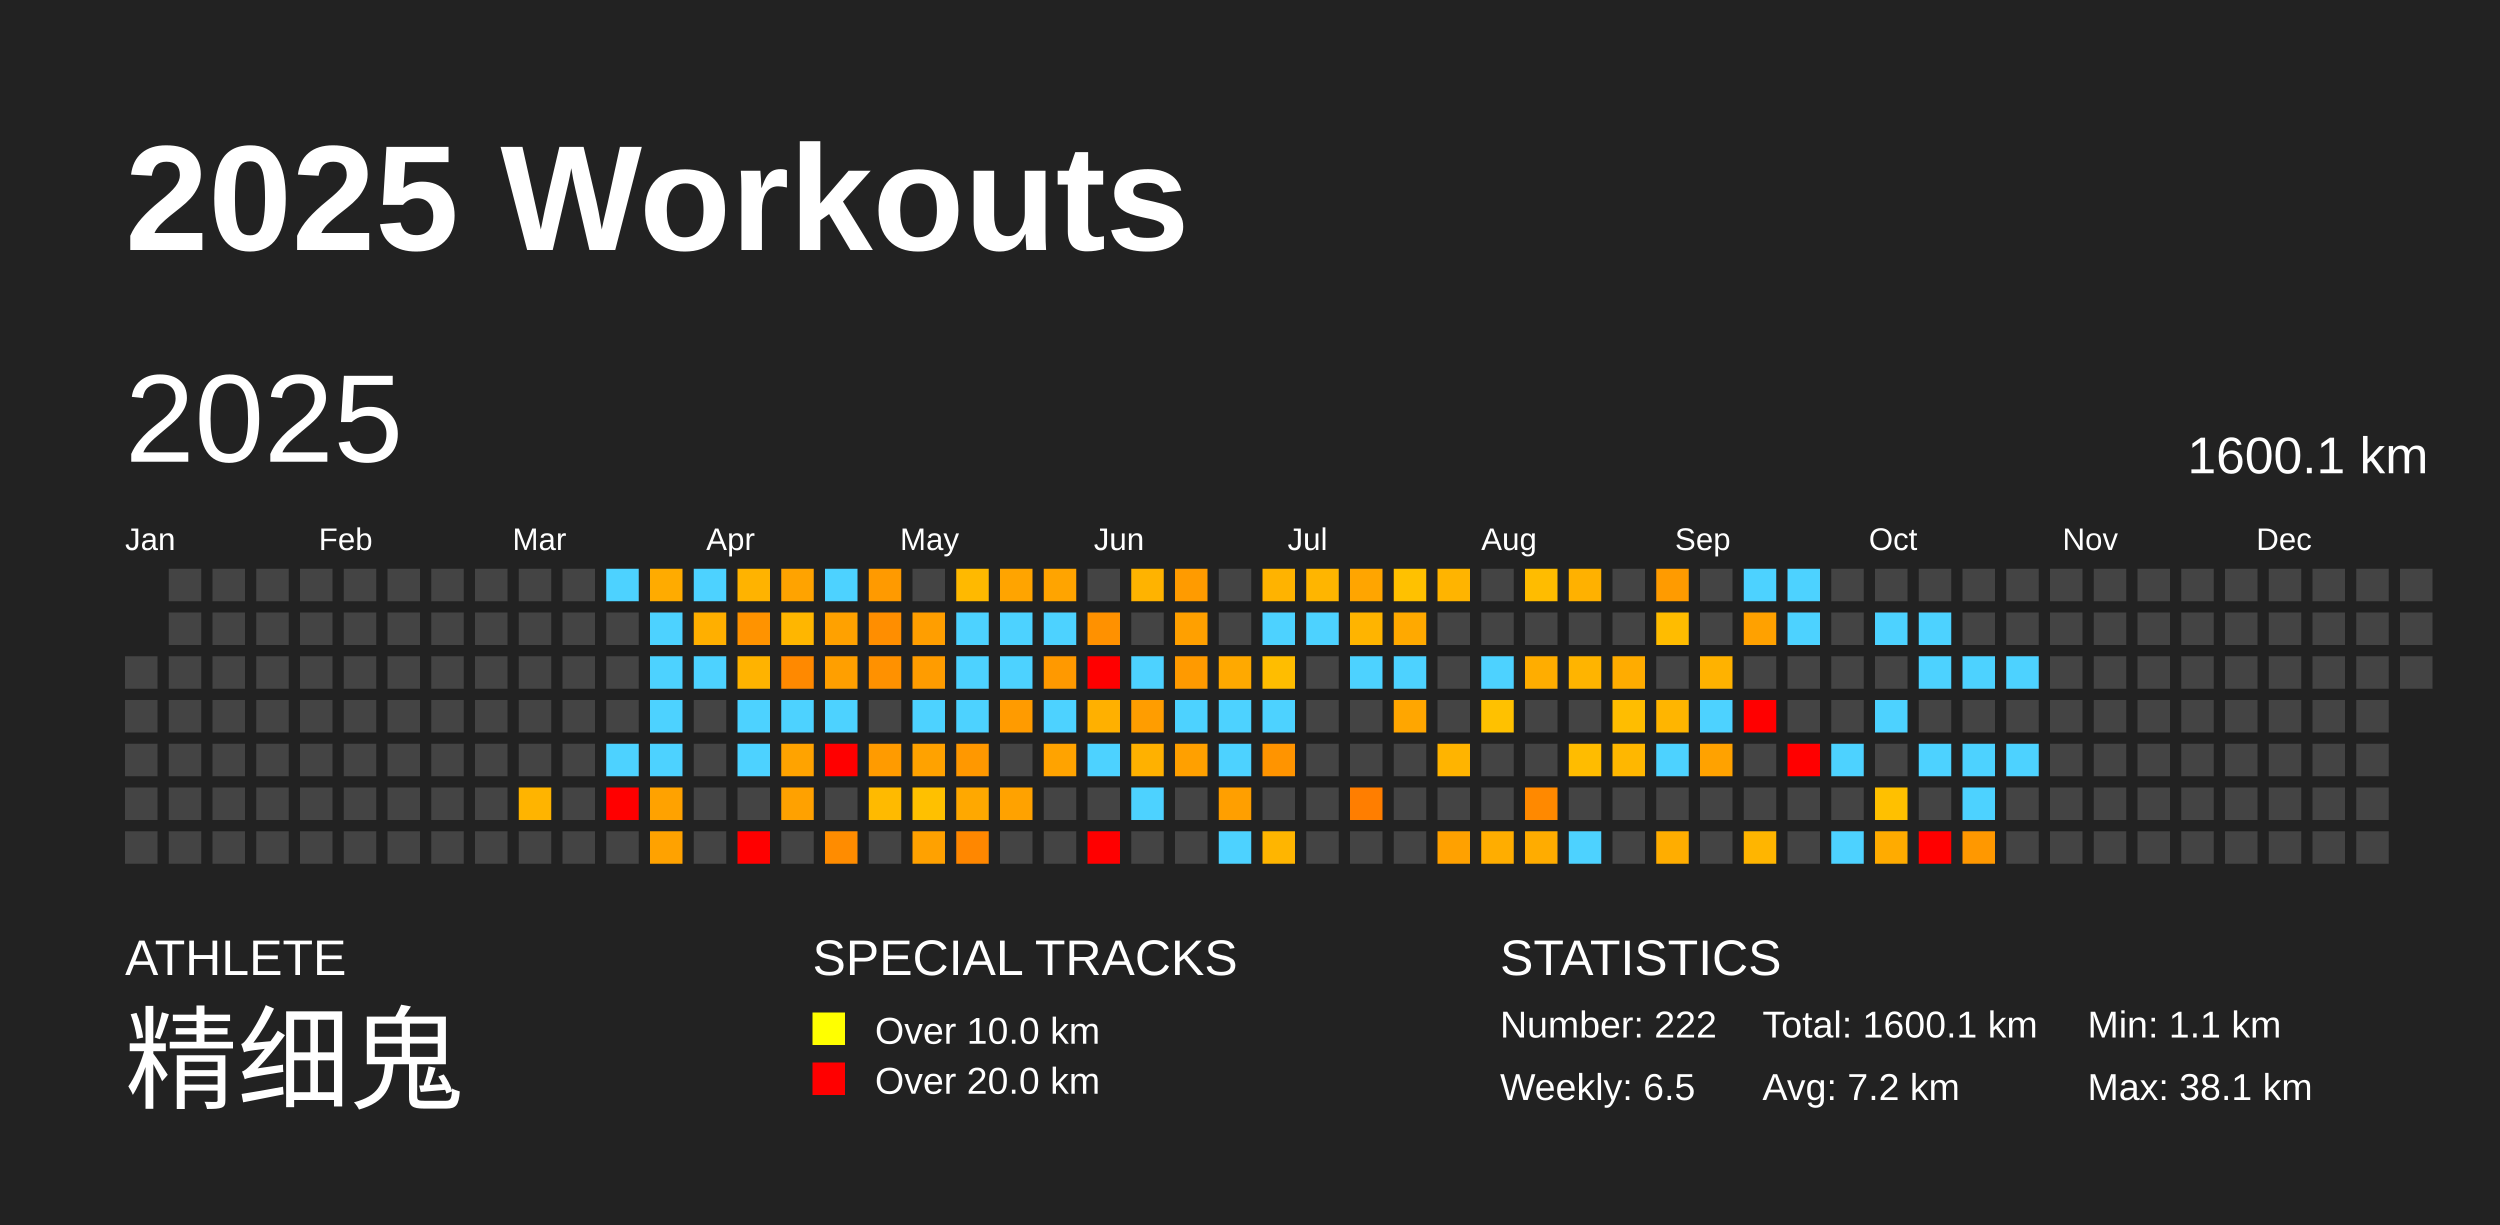
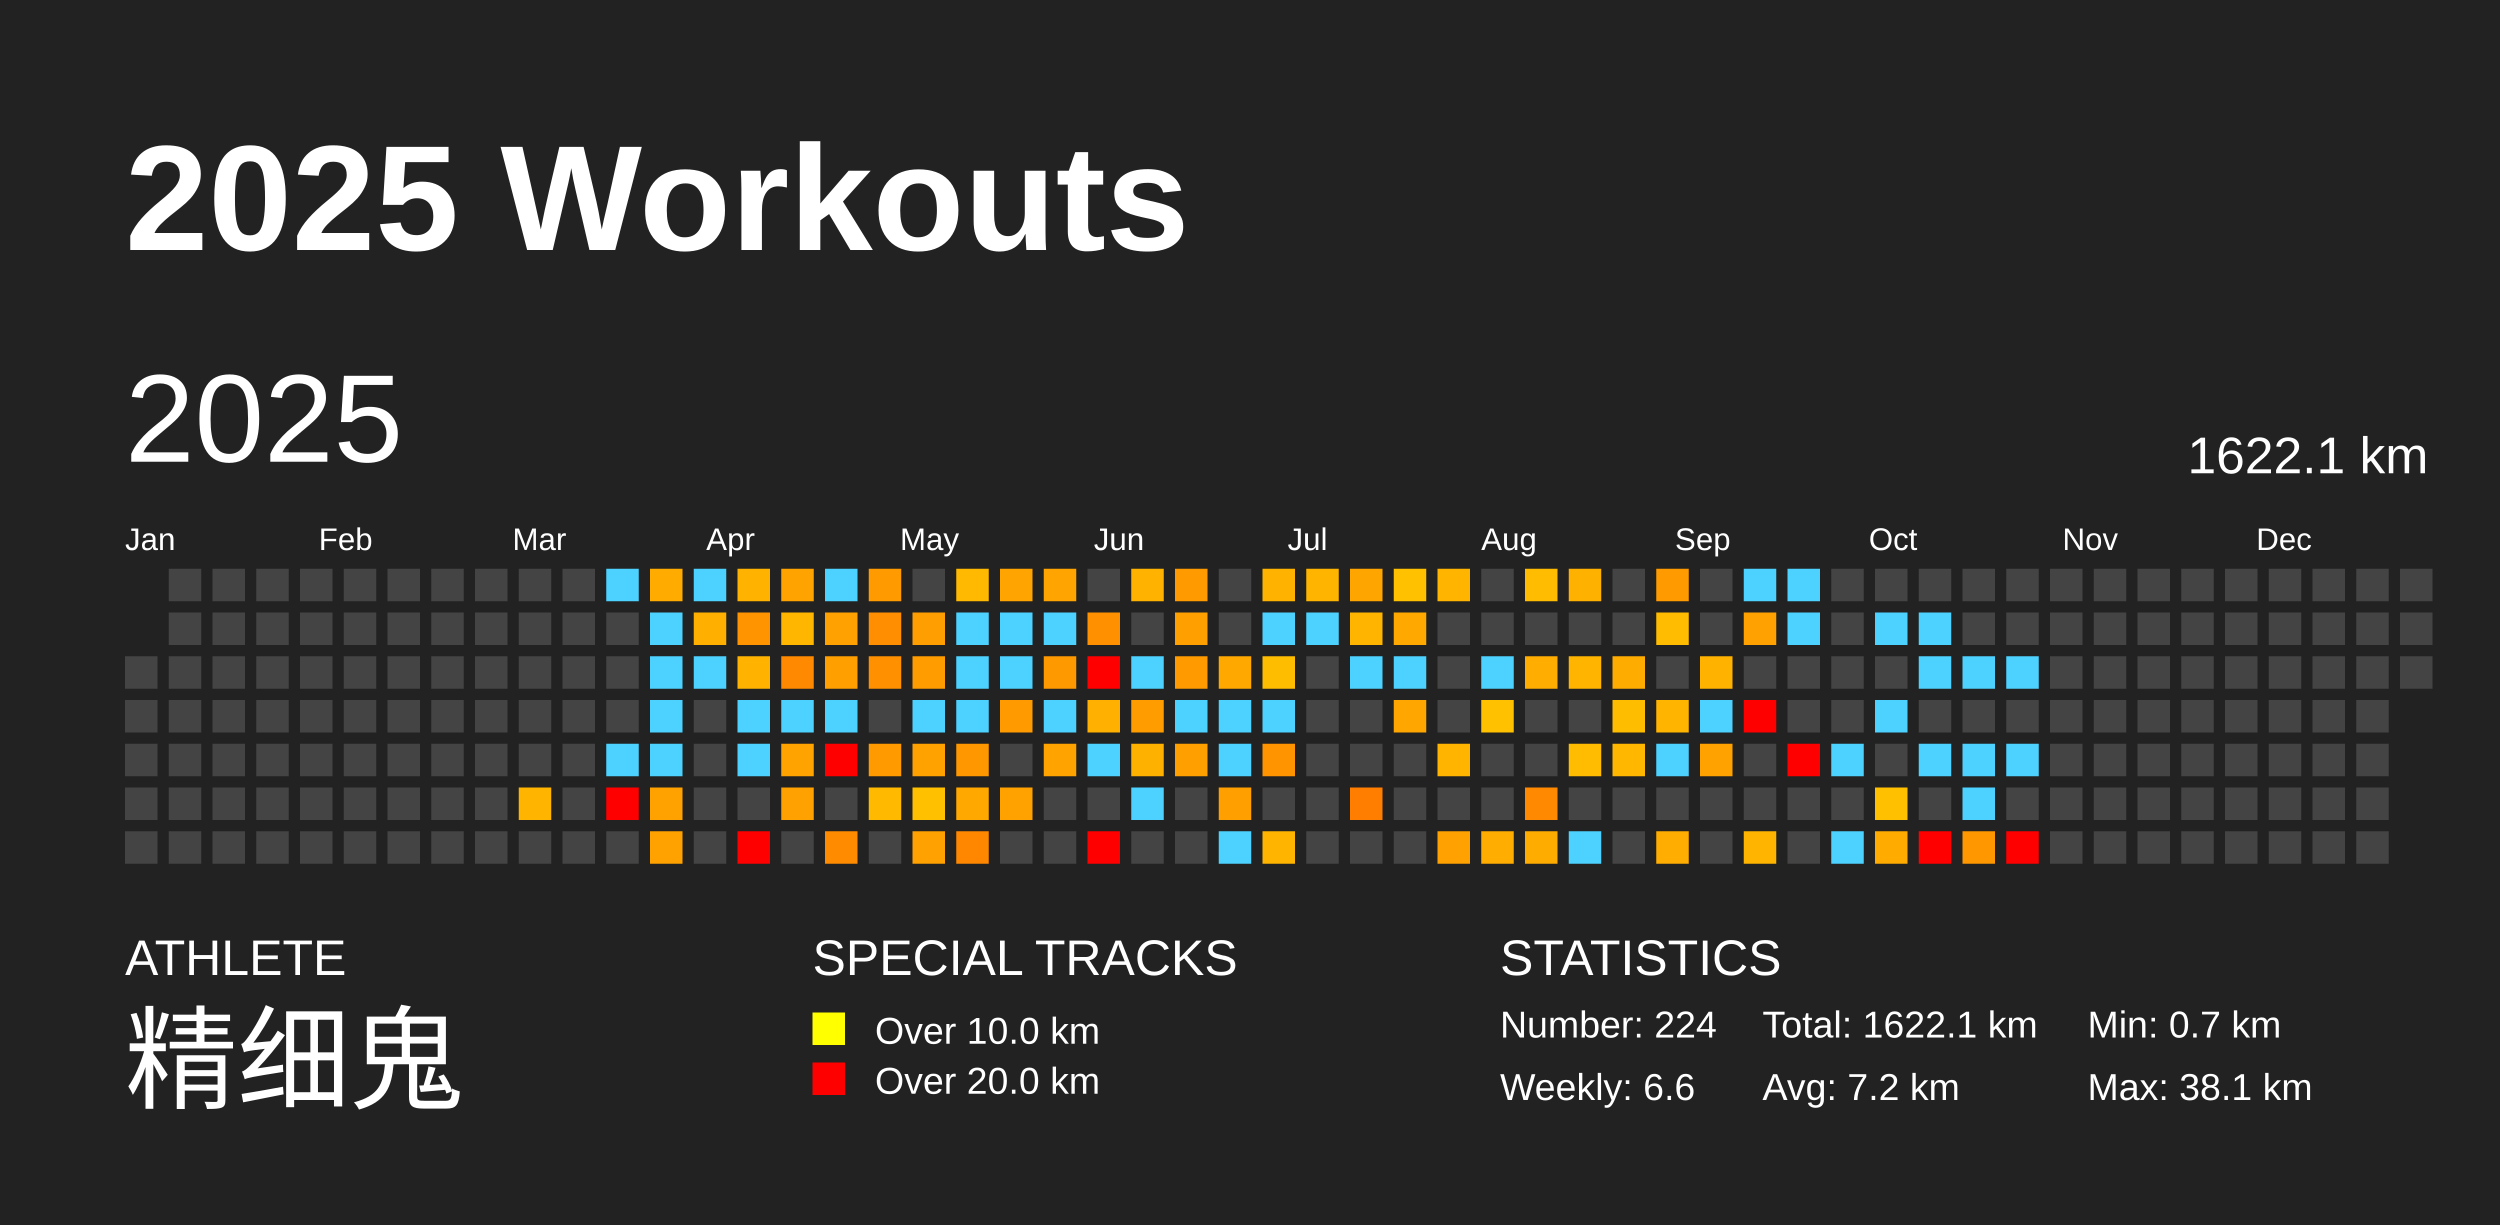
<svg xmlns="http://www.w3.org/2000/svg" baseProfile="full" height="98mm" version="1.1" viewBox="0,0,200,98" width="200mm">
  <defs />
  <rect fill="#222222" height="98" width="200" x="0" y="0" />
  <text fill="#FFFFFF" style="font-size:12px; font-family:Arial; font-weight:bold;" x="10" y="20">2025 Workouts</text>
  <text fill="#FFFFFF" style="font-size:4px; font-family:Arial" x="10" y="78">ATHLETE</text>
  <text fill="#FFFFFF" style="font-size:9px; font-family:Arial" x="10" y="88">精细鬼</text>
  <text fill="#FFFFFF" style="font-size:4px; font-family:Arial" x="65" y="78">SPECIAL TRACKS</text>
  <rect fill="yellow" height="2.6" width="2.6" x="65" y="81" />
  <text fill="#FFFFFF" style="font-size:3px; font-family:Arial" x="70" y="83.5">Over 10.0 km</text>
  <rect fill="red" height="2.6" width="2.6" x="65" y="85" />
  <text fill="#FFFFFF" style="font-size:3px; font-family:Arial" x="70" y="87.5">Over 20.0 km</text>
  <text fill="#FFFFFF" style="font-size:4px; font-family:Arial" x="120" y="78">STATISTICS</text>
-   <text fill="#FFFFFF" style="font-size:3px; font-family:Arial" x="120" y="83">Number: 222</text>
-   <text fill="#FFFFFF" style="font-size:3px; font-family:Arial" x="120" y="88">Weekly: 6.5</text>
-   <text fill="#FFFFFF" style="font-size:3px; font-family:Arial" x="141" y="83">Total: 1600.1 km</text>
+   <text fill="#FFFFFF" style="font-size:3px; font-family:Arial" x="120" y="83">Number: 224</text>
+   <text fill="#FFFFFF" style="font-size:3px; font-family:Arial" x="120" y="88">Weekly: 6.6</text>
+   <text fill="#FFFFFF" style="font-size:3px; font-family:Arial" x="141" y="83">Total: 1622.1 km</text>
  <text fill="#FFFFFF" style="font-size:3px; font-family:Arial" x="141" y="88">Avg: 7.2 km</text>
-   <text fill="#FFFFFF" style="font-size:3px; font-family:Arial" x="167" y="83">Min: 1.1 km</text>
+   <text fill="#FFFFFF" style="font-size:3px; font-family:Arial" x="167" y="83">Min: 0.7 km</text>
  <text fill="#FFFFFF" style="font-size:3px; font-family:Arial" x="167" y="88">Max: 38.1 km</text>
  <text dominant-baseline="hanging" fill="#FFFFFF" style="font-size:10.0px; font-family:Arial;" x="10" y="30">2025</text>
-   <text dominant-baseline="hanging" fill="#FFFFFF" style="font-size:4.125px; font-family:Arial;" x="175" y="35">1600.1 km</text>
+   <text dominant-baseline="hanging" fill="#FFFFFF" style="font-size:4.125px; font-family:Arial;" x="175" y="35">1622.1 km</text>
  <text fill="#FFFFFF" style="font-size:2.5px; font-family:Arial" x="10.0" y="44">Jan</text>
  <text fill="#FFFFFF" style="font-size:2.5px; font-family:Arial" x="25.5" y="44">Feb</text>
  <text fill="#FFFFFF" style="font-size:2.5px; font-family:Arial" x="41.0" y="44">Mar</text>
  <text fill="#FFFFFF" style="font-size:2.5px; font-family:Arial" x="56.5" y="44">Apr</text>
  <text fill="#FFFFFF" style="font-size:2.5px; font-family:Arial" x="72.0" y="44">May</text>
  <text fill="#FFFFFF" style="font-size:2.5px; font-family:Arial" x="87.5" y="44">Jun</text>
  <text fill="#FFFFFF" style="font-size:2.5px; font-family:Arial" x="103.0" y="44">Jul</text>
  <text fill="#FFFFFF" style="font-size:2.5px; font-family:Arial" x="118.5" y="44">Aug</text>
  <text fill="#FFFFFF" style="font-size:2.5px; font-family:Arial" x="134.0" y="44">Sep</text>
  <text fill="#FFFFFF" style="font-size:2.5px; font-family:Arial" x="149.5" y="44">Oct</text>
  <text fill="#FFFFFF" style="font-size:2.5px; font-family:Arial" x="165.0" y="44">Nov</text>
  <text fill="#FFFFFF" style="font-size:2.5px; font-family:Arial" x="180.5" y="44">Dec</text>
  <rect fill="#444444" height="2.6" width="2.6" x="10.0" y="52.5" />
  <rect fill="#444444" height="2.6" width="2.6" x="10.0" y="56.0" />
  <rect fill="#444444" height="2.6" width="2.6" x="10.0" y="59.5" />
  <rect fill="#444444" height="2.6" width="2.6" x="10.0" y="63.0" />
  <rect fill="#444444" height="2.6" width="2.6" x="10.0" y="66.5" />
  <rect fill="#444444" height="2.6" width="2.6" x="13.5" y="45.5" />
  <rect fill="#444444" height="2.6" width="2.6" x="13.5" y="49.0" />
  <rect fill="#444444" height="2.6" width="2.6" x="13.5" y="52.5" />
  <rect fill="#444444" height="2.6" width="2.6" x="13.5" y="56.0" />
  <rect fill="#444444" height="2.6" width="2.6" x="13.5" y="59.5" />
  <rect fill="#444444" height="2.6" width="2.6" x="13.5" y="63.0" />
  <rect fill="#444444" height="2.6" width="2.6" x="13.5" y="66.5" />
  <rect fill="#444444" height="2.6" width="2.6" x="17.0" y="45.5" />
  <rect fill="#444444" height="2.6" width="2.6" x="17.0" y="49.0" />
  <rect fill="#444444" height="2.6" width="2.6" x="17.0" y="52.5" />
  <rect fill="#444444" height="2.6" width="2.6" x="17.0" y="56.0" />
  <rect fill="#444444" height="2.6" width="2.6" x="17.0" y="59.5" />
  <rect fill="#444444" height="2.6" width="2.6" x="17.0" y="63.0" />
  <rect fill="#444444" height="2.6" width="2.6" x="17.0" y="66.5" />
  <rect fill="#444444" height="2.6" width="2.6" x="20.5" y="45.5" />
  <rect fill="#444444" height="2.6" width="2.6" x="20.5" y="49.0" />
  <rect fill="#444444" height="2.6" width="2.6" x="20.5" y="52.5" />
  <rect fill="#444444" height="2.6" width="2.6" x="20.5" y="56.0" />
  <rect fill="#444444" height="2.6" width="2.6" x="20.5" y="59.5" />
  <rect fill="#444444" height="2.6" width="2.6" x="20.5" y="63.0" />
  <rect fill="#444444" height="2.6" width="2.6" x="20.5" y="66.5" />
  <rect fill="#444444" height="2.6" width="2.6" x="24.0" y="45.5" />
  <rect fill="#444444" height="2.6" width="2.6" x="24.0" y="49.0" />
  <rect fill="#444444" height="2.6" width="2.6" x="24.0" y="52.5" />
  <rect fill="#444444" height="2.6" width="2.6" x="24.0" y="56.0" />
  <rect fill="#444444" height="2.6" width="2.6" x="24.0" y="59.5" />
  <rect fill="#444444" height="2.6" width="2.6" x="24.0" y="63.0" />
  <rect fill="#444444" height="2.6" width="2.6" x="24.0" y="66.5" />
  <rect fill="#444444" height="2.6" width="2.6" x="27.5" y="45.5" />
  <rect fill="#444444" height="2.6" width="2.6" x="27.5" y="49.0" />
  <rect fill="#444444" height="2.6" width="2.6" x="27.5" y="52.5" />
  <rect fill="#444444" height="2.6" width="2.6" x="27.5" y="56.0" />
  <rect fill="#444444" height="2.6" width="2.6" x="27.5" y="59.5" />
  <rect fill="#444444" height="2.6" width="2.6" x="27.5" y="63.0" />
  <rect fill="#444444" height="2.6" width="2.6" x="27.5" y="66.5" />
  <rect fill="#444444" height="2.6" width="2.6" x="31.0" y="45.5" />
  <rect fill="#444444" height="2.6" width="2.6" x="31.0" y="49.0" />
  <rect fill="#444444" height="2.6" width="2.6" x="31.0" y="52.5" />
  <rect fill="#444444" height="2.6" width="2.6" x="31.0" y="56.0" />
  <rect fill="#444444" height="2.6" width="2.6" x="31.0" y="59.5" />
  <rect fill="#444444" height="2.6" width="2.6" x="31.0" y="63.0" />
  <rect fill="#444444" height="2.6" width="2.6" x="31.0" y="66.5" />
  <rect fill="#444444" height="2.6" width="2.6" x="34.5" y="45.5" />
  <rect fill="#444444" height="2.6" width="2.6" x="34.5" y="49.0" />
  <rect fill="#444444" height="2.6" width="2.6" x="34.5" y="52.5" />
  <rect fill="#444444" height="2.6" width="2.6" x="34.5" y="56.0" />
  <rect fill="#444444" height="2.6" width="2.6" x="34.5" y="59.5" />
  <rect fill="#444444" height="2.6" width="2.6" x="34.5" y="63.0" />
  <rect fill="#444444" height="2.6" width="2.6" x="34.5" y="66.5" />
  <rect fill="#444444" height="2.6" width="2.6" x="38.0" y="45.5" />
  <rect fill="#444444" height="2.6" width="2.6" x="38.0" y="49.0" />
  <rect fill="#444444" height="2.6" width="2.6" x="38.0" y="52.5" />
  <rect fill="#444444" height="2.6" width="2.6" x="38.0" y="56.0" />
  <rect fill="#444444" height="2.6" width="2.6" x="38.0" y="59.5" />
  <rect fill="#444444" height="2.6" width="2.6" x="38.0" y="63.0" />
  <rect fill="#444444" height="2.6" width="2.6" x="38.0" y="66.5" />
  <rect fill="#444444" height="2.6" width="2.6" x="41.5" y="45.5" />
  <rect fill="#444444" height="2.6" width="2.6" x="41.5" y="49.0" />
  <rect fill="#444444" height="2.6" width="2.6" x="41.5" y="52.5" />
  <rect fill="#444444" height="2.6" width="2.6" x="41.5" y="56.0" />
  <rect fill="#444444" height="2.6" width="2.6" x="41.5" y="59.5" />
  <rect fill="#ffb400" height="2.6" width="2.6" x="41.5" y="63.0" />
  <rect fill="#444444" height="2.6" width="2.6" x="41.5" y="66.5" />
  <rect fill="#444444" height="2.6" width="2.6" x="45.0" y="45.5" />
  <rect fill="#444444" height="2.6" width="2.6" x="45.0" y="49.0" />
  <rect fill="#444444" height="2.6" width="2.6" x="45.0" y="52.5" />
  <rect fill="#444444" height="2.6" width="2.6" x="45.0" y="56.0" />
  <rect fill="#444444" height="2.6" width="2.6" x="45.0" y="59.5" />
  <rect fill="#444444" height="2.6" width="2.6" x="45.0" y="63.0" />
  <rect fill="#444444" height="2.6" width="2.6" x="45.0" y="66.5" />
  <rect fill="#4dd2ff" height="2.6" width="2.6" x="48.5" y="45.5" />
  <rect fill="#444444" height="2.6" width="2.6" x="48.5" y="49.0" />
  <rect fill="#444444" height="2.6" width="2.6" x="48.5" y="52.5" />
  <rect fill="#444444" height="2.6" width="2.6" x="48.5" y="56.0" />
  <rect fill="#4dd2ff" height="2.6" width="2.6" x="48.5" y="59.5" />
  <rect fill="red" height="2.6" width="2.6" x="48.5" y="63.0" />
  <rect fill="#444444" height="2.6" width="2.6" x="48.5" y="66.5" />
  <rect fill="#ffab00" height="2.6" width="2.6" x="52.0" y="45.5" />
  <rect fill="#4dd2ff" height="2.6" width="2.6" x="52.0" y="49.0" />
  <rect fill="#4dd2ff" height="2.6" width="2.6" x="52.0" y="52.5" />
  <rect fill="#4dd2ff" height="2.6" width="2.6" x="52.0" y="56.0" />
  <rect fill="#4dd2ff" height="2.6" width="2.6" x="52.0" y="59.5" />
  <rect fill="#ffa200" height="2.6" width="2.6" x="52.0" y="63.0" />
  <rect fill="#ffa200" height="2.6" width="2.6" x="52.0" y="66.5" />
  <rect fill="#4dd2ff" height="2.6" width="2.6" x="55.5" y="45.5" />
  <rect fill="#ffaf00" height="2.6" width="2.6" x="55.5" y="49.0" />
  <rect fill="#4dd2ff" height="2.6" width="2.6" x="55.5" y="52.5" />
  <rect fill="#444444" height="2.6" width="2.6" x="55.5" y="56.0" />
  <rect fill="#444444" height="2.6" width="2.6" x="55.5" y="59.5" />
  <rect fill="#444444" height="2.6" width="2.6" x="55.5" y="63.0" />
  <rect fill="#444444" height="2.6" width="2.6" x="55.5" y="66.5" />
  <rect fill="#ffb300" height="2.6" width="2.6" x="59.0" y="45.5" />
  <rect fill="#ff9300" height="2.6" width="2.6" x="59.0" y="49.0" />
  <rect fill="#ffb300" height="2.6" width="2.6" x="59.0" y="52.5" />
  <rect fill="#4dd2ff" height="2.6" width="2.6" x="59.0" y="56.0" />
  <rect fill="#4dd2ff" height="2.6" width="2.6" x="59.0" y="59.5" />
  <rect fill="#444444" height="2.6" width="2.6" x="59.0" y="63.0" />
  <rect fill="red" height="2.6" width="2.6" x="59.0" y="66.5" />
  <rect fill="#ffa300" height="2.6" width="2.6" x="62.5" y="45.5" />
  <rect fill="#ffb600" height="2.6" width="2.6" x="62.5" y="49.0" />
  <rect fill="#ff8900" height="2.6" width="2.6" x="62.5" y="52.5" />
  <rect fill="#4dd2ff" height="2.6" width="2.6" x="62.5" y="56.0" />
  <rect fill="#ffa300" height="2.6" width="2.6" x="62.5" y="59.5" />
  <rect fill="#ffa100" height="2.6" width="2.6" x="62.5" y="63.0" />
  <rect fill="#444444" height="2.6" width="2.6" x="62.5" y="66.5" />
  <rect fill="#4dd2ff" height="2.6" width="2.6" x="66.0" y="45.5" />
  <rect fill="#ffa100" height="2.6" width="2.6" x="66.0" y="49.0" />
  <rect fill="#ff9f00" height="2.6" width="2.6" x="66.0" y="52.5" />
  <rect fill="#4dd2ff" height="2.6" width="2.6" x="66.0" y="56.0" />
  <rect fill="red" height="2.6" width="2.6" x="66.0" y="59.5" />
  <rect fill="#444444" height="2.6" width="2.6" x="66.0" y="63.0" />
  <rect fill="#ff8c00" height="2.6" width="2.6" x="66.0" y="66.5" />
  <rect fill="#ff9a00" height="2.6" width="2.6" x="69.5" y="45.5" />
  <rect fill="#ff8e00" height="2.6" width="2.6" x="69.5" y="49.0" />
  <rect fill="#ff9100" height="2.6" width="2.6" x="69.5" y="52.5" />
  <rect fill="#444444" height="2.6" width="2.6" x="69.5" y="56.0" />
  <rect fill="#ff9b00" height="2.6" width="2.6" x="69.5" y="59.5" />
  <rect fill="#ffba00" height="2.6" width="2.6" x="69.5" y="63.0" />
  <rect fill="#444444" height="2.6" width="2.6" x="69.5" y="66.5" />
  <rect fill="#444444" height="2.6" width="2.6" x="73.0" y="45.5" />
  <rect fill="#ff9e00" height="2.6" width="2.6" x="73.0" y="49.0" />
  <rect fill="#ff9c00" height="2.6" width="2.6" x="73.0" y="52.5" />
  <rect fill="#4dd2ff" height="2.6" width="2.6" x="73.0" y="56.0" />
  <rect fill="#ffa200" height="2.6" width="2.6" x="73.0" y="59.5" />
  <rect fill="#ffc000" height="2.6" width="2.6" x="73.0" y="63.0" />
  <rect fill="#ffa100" height="2.6" width="2.6" x="73.0" y="66.5" />
  <rect fill="#ffb900" height="2.6" width="2.6" x="76.5" y="45.5" />
  <rect fill="#4dd2ff" height="2.6" width="2.6" x="76.5" y="49.0" />
  <rect fill="#4dd2ff" height="2.6" width="2.6" x="76.5" y="52.5" />
  <rect fill="#4dd2ff" height="2.6" width="2.6" x="76.5" y="56.0" />
  <rect fill="#ff9800" height="2.6" width="2.6" x="76.5" y="59.5" />
  <rect fill="#ffa800" height="2.6" width="2.6" x="76.5" y="63.0" />
  <rect fill="#ff8700" height="2.6" width="2.6" x="76.5" y="66.5" />
  <rect fill="#ffa400" height="2.6" width="2.6" x="80.0" y="45.5" />
  <rect fill="#4dd2ff" height="2.6" width="2.6" x="80.0" y="49.0" />
  <rect fill="#4dd2ff" height="2.6" width="2.6" x="80.0" y="52.5" />
  <rect fill="#ff9b00" height="2.6" width="2.6" x="80.0" y="56.0" />
  <rect fill="#444444" height="2.6" width="2.6" x="80.0" y="59.5" />
  <rect fill="#ffa200" height="2.6" width="2.6" x="80.0" y="63.0" />
  <rect fill="#444444" height="2.6" width="2.6" x="80.0" y="66.5" />
  <rect fill="#ffa400" height="2.6" width="2.6" x="83.5" y="45.5" />
  <rect fill="#4dd2ff" height="2.6" width="2.6" x="83.5" y="49.0" />
  <rect fill="#ff9900" height="2.6" width="2.6" x="83.5" y="52.5" />
  <rect fill="#4dd2ff" height="2.6" width="2.6" x="83.5" y="56.0" />
  <rect fill="#ffa300" height="2.6" width="2.6" x="83.5" y="59.5" />
  <rect fill="#444444" height="2.6" width="2.6" x="83.5" y="63.0" />
  <rect fill="#444444" height="2.6" width="2.6" x="83.5" y="66.5" />
  <rect fill="#444444" height="2.6" width="2.6" x="87.0" y="45.5" />
  <rect fill="#ff9100" height="2.6" width="2.6" x="87.0" y="49.0" />
  <rect fill="red" height="2.6" width="2.6" x="87.0" y="52.5" />
  <rect fill="#ffb000" height="2.6" width="2.6" x="87.0" y="56.0" />
  <rect fill="#4dd2ff" height="2.6" width="2.6" x="87.0" y="59.5" />
  <rect fill="#444444" height="2.6" width="2.6" x="87.0" y="63.0" />
  <rect fill="red" height="2.6" width="2.6" x="87.0" y="66.5" />
  <rect fill="#ffb300" height="2.6" width="2.6" x="90.5" y="45.5" />
  <rect fill="#444444" height="2.6" width="2.6" x="90.5" y="49.0" />
  <rect fill="#4dd2ff" height="2.6" width="2.6" x="90.5" y="52.5" />
  <rect fill="#ff9d00" height="2.6" width="2.6" x="90.5" y="56.0" />
  <rect fill="#ffb100" height="2.6" width="2.6" x="90.5" y="59.5" />
  <rect fill="#4dd2ff" height="2.6" width="2.6" x="90.5" y="63.0" />
  <rect fill="#444444" height="2.6" width="2.6" x="90.5" y="66.5" />
  <rect fill="#ff9b00" height="2.6" width="2.6" x="94.0" y="45.5" />
  <rect fill="#ffa000" height="2.6" width="2.6" x="94.0" y="49.0" />
  <rect fill="#ff9a00" height="2.6" width="2.6" x="94.0" y="52.5" />
  <rect fill="#4dd2ff" height="2.6" width="2.6" x="94.0" y="56.0" />
  <rect fill="#ffa000" height="2.6" width="2.6" x="94.0" y="59.5" />
  <rect fill="#444444" height="2.6" width="2.6" x="94.0" y="63.0" />
  <rect fill="#444444" height="2.6" width="2.6" x="94.0" y="66.5" />
  <rect fill="#444444" height="2.6" width="2.6" x="97.5" y="45.5" />
  <rect fill="#444444" height="2.6" width="2.6" x="97.5" y="49.0" />
  <rect fill="#ffa900" height="2.6" width="2.6" x="97.5" y="52.5" />
  <rect fill="#4dd2ff" height="2.6" width="2.6" x="97.5" y="56.0" />
  <rect fill="#4dd2ff" height="2.6" width="2.6" x="97.5" y="59.5" />
  <rect fill="#ff9f00" height="2.6" width="2.6" x="97.5" y="63.0" />
  <rect fill="#4dd2ff" height="2.6" width="2.6" x="97.5" y="66.5" />
  <rect fill="#ffb300" height="2.6" width="2.6" x="101.0" y="45.5" />
  <rect fill="#4dd2ff" height="2.6" width="2.6" x="101.0" y="49.0" />
  <rect fill="#ffbd00" height="2.6" width="2.6" x="101.0" y="52.5" />
  <rect fill="#4dd2ff" height="2.6" width="2.6" x="101.0" y="56.0" />
  <rect fill="#ff9400" height="2.6" width="2.6" x="101.0" y="59.5" />
  <rect fill="#444444" height="2.6" width="2.6" x="101.0" y="63.0" />
  <rect fill="#ffb500" height="2.6" width="2.6" x="101.0" y="66.5" />
  <rect fill="#ffb500" height="2.6" width="2.6" x="104.5" y="45.5" />
  <rect fill="#4dd2ff" height="2.6" width="2.6" x="104.5" y="49.0" />
  <rect fill="#444444" height="2.6" width="2.6" x="104.5" y="52.5" />
  <rect fill="#444444" height="2.6" width="2.6" x="104.5" y="56.0" />
  <rect fill="#444444" height="2.6" width="2.6" x="104.5" y="59.5" />
  <rect fill="#444444" height="2.6" width="2.6" x="104.5" y="63.0" />
  <rect fill="#444444" height="2.6" width="2.6" x="104.5" y="66.5" />
  <rect fill="#ffa500" height="2.6" width="2.6" x="108.0" y="45.5" />
  <rect fill="#ffb400" height="2.6" width="2.6" x="108.0" y="49.0" />
  <rect fill="#4dd2ff" height="2.6" width="2.6" x="108.0" y="52.5" />
  <rect fill="#444444" height="2.6" width="2.6" x="108.0" y="56.0" />
  <rect fill="#444444" height="2.6" width="2.6" x="108.0" y="59.5" />
  <rect fill="#ff7e00" height="2.6" width="2.6" x="108.0" y="63.0" />
  <rect fill="#444444" height="2.6" width="2.6" x="108.0" y="66.5" />
  <rect fill="#ffc100" height="2.6" width="2.6" x="111.5" y="45.5" />
  <rect fill="#ffa900" height="2.6" width="2.6" x="111.5" y="49.0" />
  <rect fill="#4dd2ff" height="2.6" width="2.6" x="111.5" y="52.5" />
  <rect fill="#ffa600" height="2.6" width="2.6" x="111.5" y="56.0" />
  <rect fill="#444444" height="2.6" width="2.6" x="111.5" y="59.5" />
  <rect fill="#444444" height="2.6" width="2.6" x="111.5" y="63.0" />
  <rect fill="#444444" height="2.6" width="2.6" x="111.5" y="66.5" />
  <rect fill="#ffb400" height="2.6" width="2.6" x="115.0" y="45.5" />
  <rect fill="#444444" height="2.6" width="2.6" x="115.0" y="49.0" />
  <rect fill="#444444" height="2.6" width="2.6" x="115.0" y="52.5" />
  <rect fill="#444444" height="2.6" width="2.6" x="115.0" y="56.0" />
  <rect fill="#ffb400" height="2.6" width="2.6" x="115.0" y="59.5" />
  <rect fill="#444444" height="2.6" width="2.6" x="115.0" y="63.0" />
  <rect fill="#ffa100" height="2.6" width="2.6" x="115.0" y="66.5" />
  <rect fill="#444444" height="2.6" width="2.6" x="118.5" y="45.5" />
  <rect fill="#444444" height="2.6" width="2.6" x="118.5" y="49.0" />
  <rect fill="#4dd2ff" height="2.6" width="2.6" x="118.5" y="52.5" />
  <rect fill="#ffc100" height="2.6" width="2.6" x="118.5" y="56.0" />
  <rect fill="#444444" height="2.6" width="2.6" x="118.5" y="59.5" />
  <rect fill="#444444" height="2.6" width="2.6" x="118.5" y="63.0" />
  <rect fill="#ffad00" height="2.6" width="2.6" x="118.5" y="66.5" />
  <rect fill="#ffbc00" height="2.6" width="2.6" x="122.0" y="45.5" />
  <rect fill="#444444" height="2.6" width="2.6" x="122.0" y="49.0" />
  <rect fill="#ffad00" height="2.6" width="2.6" x="122.0" y="52.5" />
  <rect fill="#444444" height="2.6" width="2.6" x="122.0" y="56.0" />
  <rect fill="#444444" height="2.6" width="2.6" x="122.0" y="59.5" />
  <rect fill="#ff8900" height="2.6" width="2.6" x="122.0" y="63.0" />
  <rect fill="#ffac00" height="2.6" width="2.6" x="122.0" y="66.5" />
  <rect fill="#ffb100" height="2.6" width="2.6" x="125.5" y="45.5" />
  <rect fill="#444444" height="2.6" width="2.6" x="125.5" y="49.0" />
  <rect fill="#ffb400" height="2.6" width="2.6" x="125.5" y="52.5" />
  <rect fill="#444444" height="2.6" width="2.6" x="125.5" y="56.0" />
  <rect fill="#ffbc00" height="2.6" width="2.6" x="125.5" y="59.5" />
  <rect fill="#444444" height="2.6" width="2.6" x="125.5" y="63.0" />
  <rect fill="#4dd2ff" height="2.6" width="2.6" x="125.5" y="66.5" />
  <rect fill="#444444" height="2.6" width="2.6" x="129.0" y="45.5" />
  <rect fill="#444444" height="2.6" width="2.6" x="129.0" y="49.0" />
  <rect fill="#ffac00" height="2.6" width="2.6" x="129.0" y="52.5" />
  <rect fill="#ffbd00" height="2.6" width="2.6" x="129.0" y="56.0" />
  <rect fill="#ffb700" height="2.6" width="2.6" x="129.0" y="59.5" />
  <rect fill="#444444" height="2.6" width="2.6" x="129.0" y="63.0" />
  <rect fill="#444444" height="2.6" width="2.6" x="129.0" y="66.5" />
  <rect fill="#ff9b00" height="2.6" width="2.6" x="132.5" y="45.5" />
  <rect fill="#ffbc00" height="2.6" width="2.6" x="132.5" y="49.0" />
  <rect fill="#444444" height="2.6" width="2.6" x="132.5" y="52.5" />
  <rect fill="#ffb500" height="2.6" width="2.6" x="132.5" y="56.0" />
  <rect fill="#4dd2ff" height="2.6" width="2.6" x="132.5" y="59.5" />
  <rect fill="#444444" height="2.6" width="2.6" x="132.5" y="63.0" />
  <rect fill="#ffad00" height="2.6" width="2.6" x="132.5" y="66.5" />
  <rect fill="#444444" height="2.6" width="2.6" x="136.0" y="45.5" />
  <rect fill="#444444" height="2.6" width="2.6" x="136.0" y="49.0" />
  <rect fill="#ffb200" height="2.6" width="2.6" x="136.0" y="52.5" />
  <rect fill="#4dd2ff" height="2.6" width="2.6" x="136.0" y="56.0" />
  <rect fill="#ffa200" height="2.6" width="2.6" x="136.0" y="59.5" />
  <rect fill="#444444" height="2.6" width="2.6" x="136.0" y="63.0" />
  <rect fill="#444444" height="2.6" width="2.6" x="136.0" y="66.5" />
  <rect fill="#4dd2ff" height="2.6" width="2.6" x="139.5" y="45.5" />
  <rect fill="#ffa100" height="2.6" width="2.6" x="139.5" y="49.0" />
  <rect fill="#444444" height="2.6" width="2.6" x="139.5" y="52.5" />
  <rect fill="red" height="2.6" width="2.6" x="139.5" y="56.0" />
  <rect fill="#444444" height="2.6" width="2.6" x="139.5" y="59.5" />
  <rect fill="#444444" height="2.6" width="2.6" x="139.5" y="63.0" />
  <rect fill="#ffb500" height="2.6" width="2.6" x="139.5" y="66.5" />
  <rect fill="#4dd2ff" height="2.6" width="2.6" x="143.0" y="45.5" />
  <rect fill="#4dd2ff" height="2.6" width="2.6" x="143.0" y="49.0" />
  <rect fill="#444444" height="2.6" width="2.6" x="143.0" y="52.5" />
  <rect fill="#444444" height="2.6" width="2.6" x="143.0" y="56.0" />
  <rect fill="red" height="2.6" width="2.6" x="143.0" y="59.5" />
  <rect fill="#444444" height="2.6" width="2.6" x="143.0" y="63.0" />
  <rect fill="#444444" height="2.6" width="2.6" x="143.0" y="66.5" />
  <rect fill="#444444" height="2.6" width="2.6" x="146.5" y="45.5" />
  <rect fill="#444444" height="2.6" width="2.6" x="146.5" y="49.0" />
  <rect fill="#444444" height="2.6" width="2.6" x="146.5" y="52.5" />
  <rect fill="#444444" height="2.6" width="2.6" x="146.5" y="56.0" />
  <rect fill="#4dd2ff" height="2.6" width="2.6" x="146.5" y="59.5" />
  <rect fill="#444444" height="2.6" width="2.6" x="146.5" y="63.0" />
  <rect fill="#4dd2ff" height="2.6" width="2.6" x="146.5" y="66.5" />
  <rect fill="#444444" height="2.6" width="2.6" x="150.0" y="45.5" />
  <rect fill="#4dd2ff" height="2.6" width="2.6" x="150.0" y="49.0" />
  <rect fill="#444444" height="2.6" width="2.6" x="150.0" y="52.5" />
  <rect fill="#4dd2ff" height="2.6" width="2.6" x="150.0" y="56.0" />
  <rect fill="#444444" height="2.6" width="2.6" x="150.0" y="59.5" />
  <rect fill="#ffc000" height="2.6" width="2.6" x="150.0" y="63.0" />
  <rect fill="#ffab00" height="2.6" width="2.6" x="150.0" y="66.5" />
  <rect fill="#444444" height="2.6" width="2.6" x="153.5" y="45.5" />
  <rect fill="#4dd2ff" height="2.6" width="2.6" x="153.5" y="49.0" />
  <rect fill="#4dd2ff" height="2.6" width="2.6" x="153.5" y="52.5" />
  <rect fill="#444444" height="2.6" width="2.6" x="153.5" y="56.0" />
  <rect fill="#4dd2ff" height="2.6" width="2.6" x="153.5" y="59.5" />
  <rect fill="#444444" height="2.6" width="2.6" x="153.5" y="63.0" />
  <rect fill="red" height="2.6" width="2.6" x="153.5" y="66.5" />
  <rect fill="#444444" height="2.6" width="2.6" x="157.0" y="45.5" />
  <rect fill="#444444" height="2.6" width="2.6" x="157.0" y="49.0" />
  <rect fill="#4dd2ff" height="2.6" width="2.6" x="157.0" y="52.5" />
  <rect fill="#444444" height="2.6" width="2.6" x="157.0" y="56.0" />
  <rect fill="#4dd2ff" height="2.6" width="2.6" x="157.0" y="59.5" />
  <rect fill="#4dd2ff" height="2.6" width="2.6" x="157.0" y="63.0" />
  <rect fill="#ff9800" height="2.6" width="2.6" x="157.0" y="66.5" />
  <rect fill="#444444" height="2.6" width="2.6" x="160.5" y="45.5" />
  <rect fill="#444444" height="2.6" width="2.6" x="160.5" y="49.0" />
  <rect fill="#4dd2ff" height="2.6" width="2.6" x="160.5" y="52.5" />
  <rect fill="#444444" height="2.6" width="2.6" x="160.5" y="56.0" />
  <rect fill="#4dd2ff" height="2.6" width="2.6" x="160.5" y="59.5" />
  <rect fill="#444444" height="2.6" width="2.6" x="160.5" y="63.0" />
-   <rect fill="#444444" height="2.6" width="2.6" x="160.5" y="66.5" />
+   <rect fill="red" height="2.6" width="2.6" x="160.5" y="66.5" />
  <rect fill="#444444" height="2.6" width="2.6" x="164.0" y="45.5" />
  <rect fill="#444444" height="2.6" width="2.6" x="164.0" y="49.0" />
  <rect fill="#444444" height="2.6" width="2.6" x="164.0" y="52.5" />
  <rect fill="#444444" height="2.6" width="2.6" x="164.0" y="56.0" />
  <rect fill="#444444" height="2.6" width="2.6" x="164.0" y="59.5" />
  <rect fill="#444444" height="2.6" width="2.6" x="164.0" y="63.0" />
  <rect fill="#444444" height="2.6" width="2.6" x="164.0" y="66.5" />
  <rect fill="#444444" height="2.6" width="2.6" x="167.5" y="45.5" />
  <rect fill="#444444" height="2.6" width="2.6" x="167.5" y="49.0" />
  <rect fill="#444444" height="2.6" width="2.6" x="167.5" y="52.5" />
  <rect fill="#444444" height="2.6" width="2.6" x="167.5" y="56.0" />
  <rect fill="#444444" height="2.6" width="2.6" x="167.5" y="59.5" />
  <rect fill="#444444" height="2.6" width="2.6" x="167.5" y="63.0" />
  <rect fill="#444444" height="2.6" width="2.6" x="167.5" y="66.5" />
  <rect fill="#444444" height="2.6" width="2.6" x="171.0" y="45.5" />
  <rect fill="#444444" height="2.6" width="2.6" x="171.0" y="49.0" />
  <rect fill="#444444" height="2.6" width="2.6" x="171.0" y="52.5" />
  <rect fill="#444444" height="2.6" width="2.6" x="171.0" y="56.0" />
  <rect fill="#444444" height="2.6" width="2.6" x="171.0" y="59.5" />
  <rect fill="#444444" height="2.6" width="2.6" x="171.0" y="63.0" />
  <rect fill="#444444" height="2.6" width="2.6" x="171.0" y="66.5" />
  <rect fill="#444444" height="2.6" width="2.6" x="174.5" y="45.5" />
  <rect fill="#444444" height="2.6" width="2.6" x="174.5" y="49.0" />
  <rect fill="#444444" height="2.6" width="2.6" x="174.5" y="52.5" />
  <rect fill="#444444" height="2.6" width="2.6" x="174.5" y="56.0" />
  <rect fill="#444444" height="2.6" width="2.6" x="174.5" y="59.5" />
  <rect fill="#444444" height="2.6" width="2.6" x="174.5" y="63.0" />
  <rect fill="#444444" height="2.6" width="2.6" x="174.5" y="66.5" />
  <rect fill="#444444" height="2.6" width="2.6" x="178.0" y="45.5" />
  <rect fill="#444444" height="2.6" width="2.6" x="178.0" y="49.0" />
  <rect fill="#444444" height="2.6" width="2.6" x="178.0" y="52.5" />
  <rect fill="#444444" height="2.6" width="2.6" x="178.0" y="56.0" />
  <rect fill="#444444" height="2.6" width="2.6" x="178.0" y="59.5" />
  <rect fill="#444444" height="2.6" width="2.6" x="178.0" y="63.0" />
  <rect fill="#444444" height="2.6" width="2.6" x="178.0" y="66.5" />
  <rect fill="#444444" height="2.6" width="2.6" x="181.5" y="45.5" />
  <rect fill="#444444" height="2.6" width="2.6" x="181.5" y="49.0" />
  <rect fill="#444444" height="2.6" width="2.6" x="181.5" y="52.5" />
  <rect fill="#444444" height="2.6" width="2.6" x="181.5" y="56.0" />
  <rect fill="#444444" height="2.6" width="2.6" x="181.5" y="59.5" />
  <rect fill="#444444" height="2.6" width="2.6" x="181.5" y="63.0" />
  <rect fill="#444444" height="2.6" width="2.6" x="181.5" y="66.5" />
  <rect fill="#444444" height="2.6" width="2.6" x="185.0" y="45.5" />
  <rect fill="#444444" height="2.6" width="2.6" x="185.0" y="49.0" />
  <rect fill="#444444" height="2.6" width="2.6" x="185.0" y="52.5" />
  <rect fill="#444444" height="2.6" width="2.6" x="185.0" y="56.0" />
  <rect fill="#444444" height="2.6" width="2.6" x="185.0" y="59.5" />
  <rect fill="#444444" height="2.6" width="2.6" x="185.0" y="63.0" />
  <rect fill="#444444" height="2.6" width="2.6" x="185.0" y="66.5" />
  <rect fill="#444444" height="2.6" width="2.6" x="188.5" y="45.5" />
  <rect fill="#444444" height="2.6" width="2.6" x="188.5" y="49.0" />
  <rect fill="#444444" height="2.6" width="2.6" x="188.5" y="52.5" />
  <rect fill="#444444" height="2.6" width="2.6" x="188.5" y="56.0" />
  <rect fill="#444444" height="2.6" width="2.6" x="188.5" y="59.5" />
  <rect fill="#444444" height="2.6" width="2.6" x="188.5" y="63.0" />
  <rect fill="#444444" height="2.6" width="2.6" x="188.5" y="66.5" />
  <rect fill="#444444" height="2.6" width="2.6" x="192.0" y="45.5" />
  <rect fill="#444444" height="2.6" width="2.6" x="192.0" y="49.0" />
  <rect fill="#444444" height="2.6" width="2.6" x="192.0" y="52.5" />
</svg>
